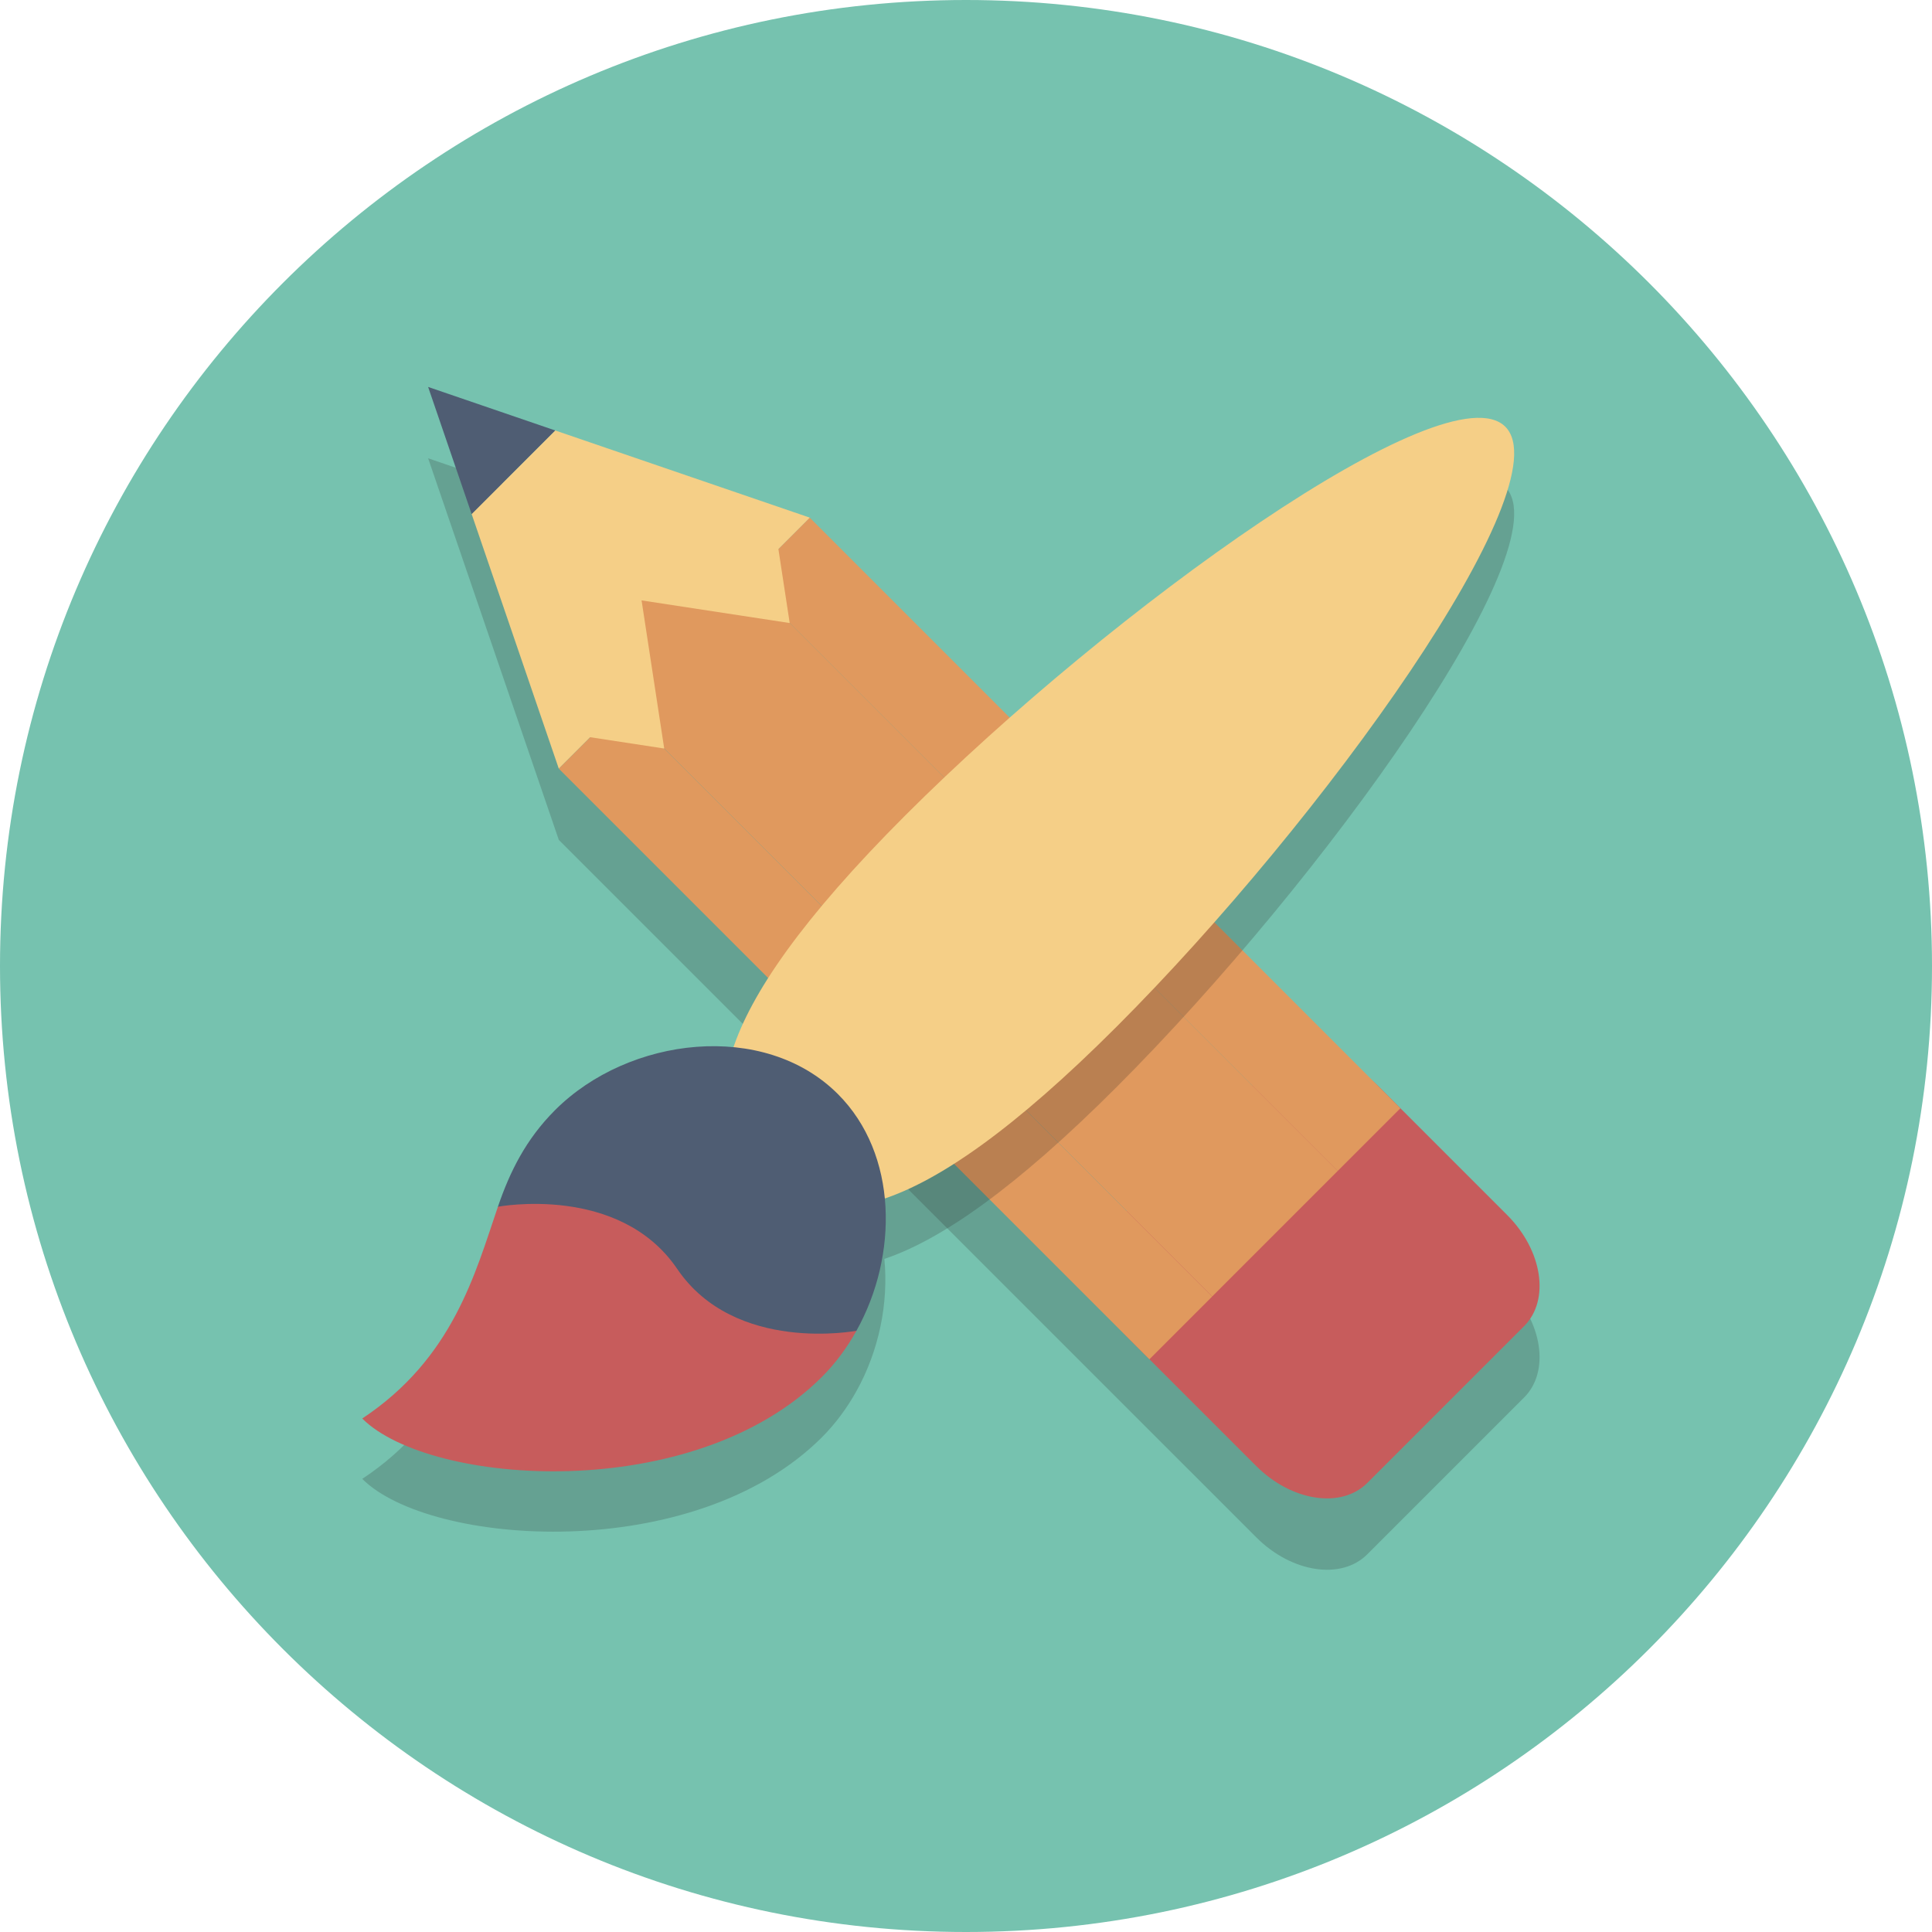
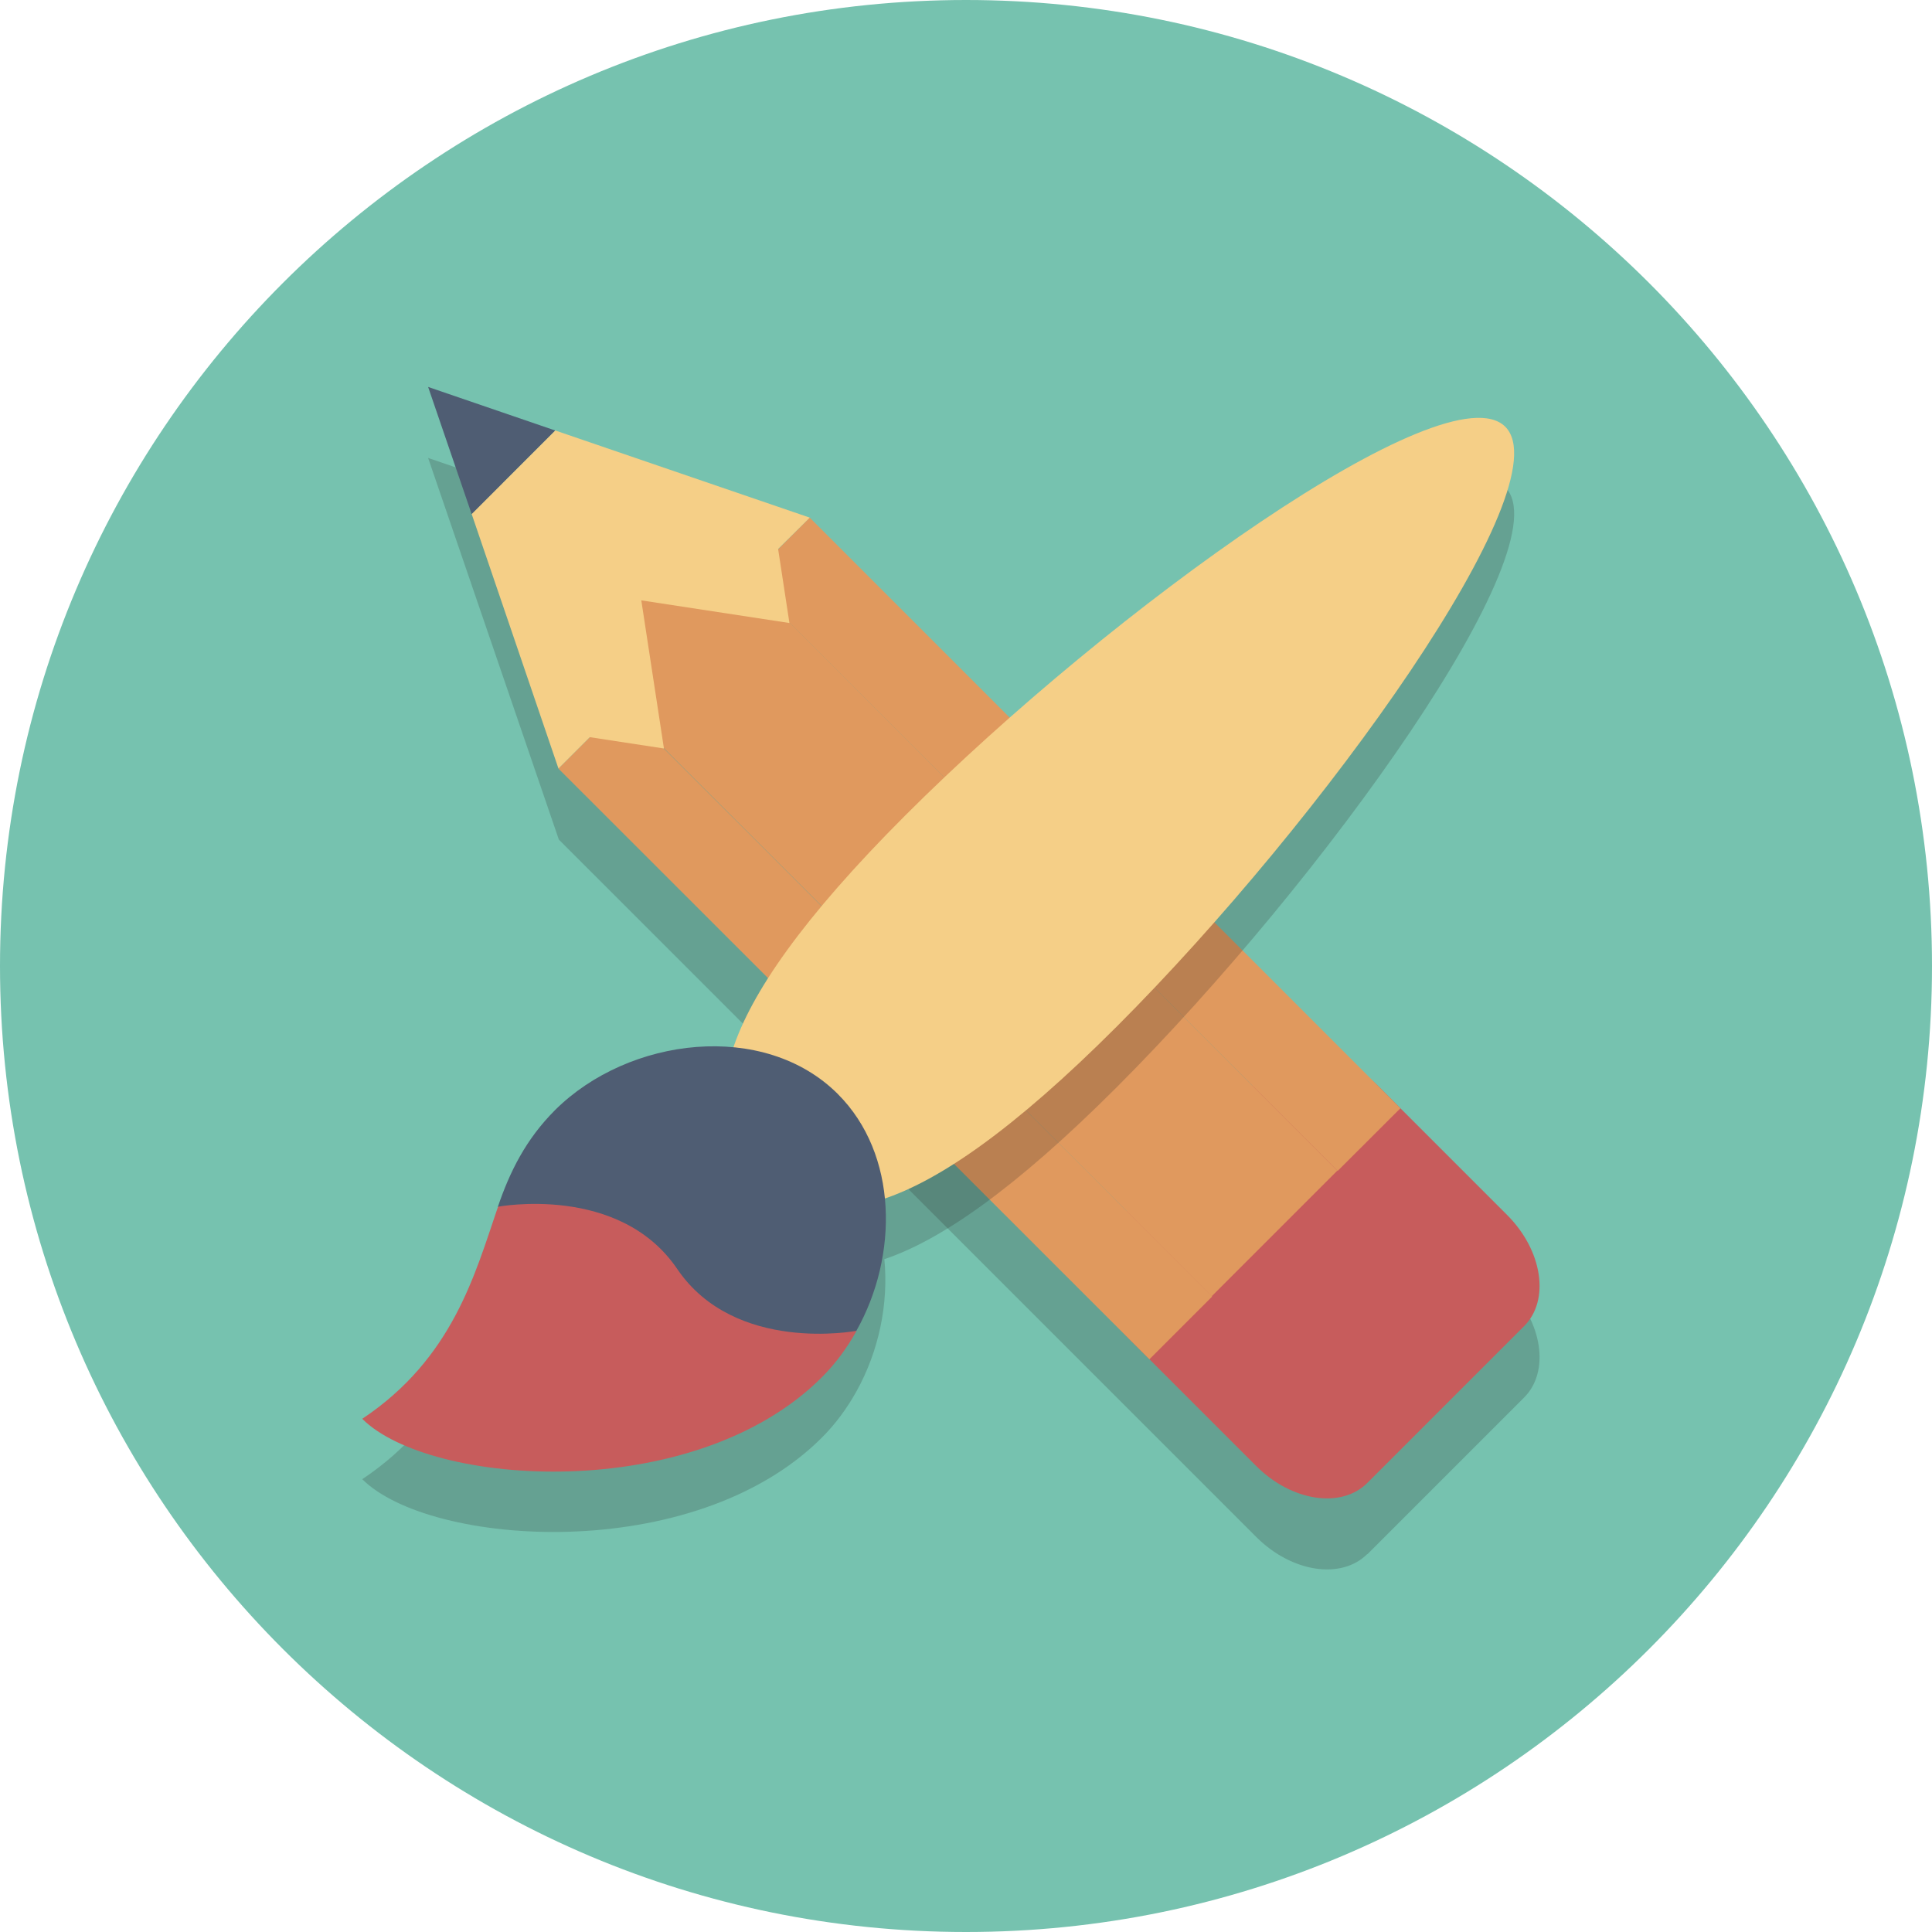
- <svg xmlns="http://www.w3.org/2000/svg" enable-background="new 0 0 64 64" height="64px" id="Layer_1" version="1.1" viewBox="0 0 64 64" width="64px" xml:space="preserve">
-   <circle cx="32" cy="32" fill="#76C2AF" r="32" />
-   <path d="M45.293,51.489l5.196-5.196c0.861-0.861,0.609-2.509-0.562-3.68l-3.536-3.535l-0.707-0.707  L26.824,19.51l-8.428-2.886l-4.214-1.443l1.443,4.214l2.886,8.428l18.86,18.86l0.707,0.707l3.536,3.535  C42.784,52.098,44.432,52.35,45.293,51.489z" fill="#231F20" opacity="0.2" />
-   <path d="M37.37,44.32c-1.172-1.172-1.423-2.819-0.562-3.68l5.196-5.196c0.861-0.861,2.509-0.609,3.68,0.562  l4.243,4.243c1.171,1.172,1.423,2.819,0.562,3.68l-5.196,5.196c-0.861,0.861-2.509,0.609-3.68-0.562L37.37,44.32z" fill="#C75C5C" />
-   <rect fill="#E0995E" height="27.671" transform="matrix(0.7071 -0.7071 0.7071 0.7071 -9.3595 33.3423)" width="2.939" x="34.098" y="14.133" />
-   <rect fill="#E0995E" height="29.671" transform="matrix(0.7071 -0.7071 0.7071 0.7071 -12.1842 31.3434)" width="5.879" x="28.804" y="15.544" />
-   <rect fill="#E0995E" height="27.671" transform="matrix(0.7071 -0.7071 0.7071 0.7071 -15.5948 30.7607)" width="2.939" x="27.863" y="20.369" />
-   <g>
-     <polygon fill="#4F5D73" points="14.182,12.818 15.625,17.032 18.396,14.261  " />
-     <polygon fill="#F5CF87" points="26.824,17.147 18.396,14.261 15.625,17.032 18.51,25.46 19.549,24.421 22.003,24.796    21.253,19.889 26.16,20.639 25.785,18.186  " />
+ <svg xmlns="http://www.w3.org/2000/svg" height="64" width="64">
+   <circle cx="32" cy="32" fill="#76c2af" r="32" />
+   <path d="M45.293 51.49l5.196-5.196c.86-.86.61-2.51-.562-3.68L26.824 19.5l-12.642-4.33 4.33 12.642 23.103 23.102c1.17 1.173 2.818 1.425 3.68.564z" fill="#231f20" opacity=".2" />
+   <path d="M37.37 44.32c-1.172-1.172-1.423-2.82-.562-3.68l5.196-5.196c.86-.86 2.51-.61 3.68.562l4.243 4.243c1.17 1.172 1.423 2.82.562 3.68l-5.196 5.196c-.86.86-2.51.61-3.68-.562L37.37 44.32z" fill="#c75c5c" />
+   <g fill="#e0995e">
+     <path d="M24.745 19.225l2.078-2.078L46.39 36.713 44.31 38.79z" />
+     <path d="M19.174 21.967L23.33 17.8 44.3 38.78l-4.157 4.157zm-.674 3.495l2.078-2.078L40.154 42.95l-2.078 2.078z" />
  </g>
-   <path d="M49.865,16.135c-1.933-1.933-13.04,6.04-19.874,12.874c-3.362,3.362-5.058,5.819-5.689,7.682  c-2.108-0.205-4.403,0.571-5.914,2.082c-0.968,0.968-1.498,2.041-1.894,3.202C15.733,44.206,15,47,12,48.99  c2.236,2.236,10.984,2.865,15.227-1.378c0.449-0.449,0.831-0.967,1.144-1.529c0.74-1.329,1.068-2.898,0.925-4.38  c1.864-0.627,4.325-2.324,7.695-5.694C43.825,29.175,51.798,18.068,49.865,16.135z" fill="#231F20" opacity="0.2" />
-   <path d="M29.991,27.009c-6.834,6.834-6.807,9.941-4.874,11.874c1.933,1.933,5.04,1.96,11.874-4.874  c6.834-6.834,14.807-17.941,12.874-19.874C47.932,12.202,36.825,20.175,29.991,27.009z" fill="#F5CF87" />
-   <g>
-     <path d="M12,46.99c2.236,2.237,10.984,2.865,15.227-1.378c0.449-0.449,0.831-0.967,1.144-1.529   c-6.637-0.198-10.145-2.408-11.877-4.108C15.733,42.206,15,45,12,46.99z" fill="#C75C5C" />
-     <path d="M27.757,36.243c-2.441-2.441-6.928-1.91-9.369,0.53c-0.968,0.968-1.498,2.041-1.894,3.202   c1.732,1.7,5.13,6.942,11.877,4.108C29.761,41.59,29.749,38.235,27.757,36.243z" fill="#4F5D73" />
-   </g>
-   <path d="M16.495,39.975c0,0,4.022-0.764,5.938,2.059c1.917,2.823,5.938,2.049,5.938,2.049l-5.205,2.875l-5.208-3.792  L16.495,39.975z" fill="#C75C5C" />
+   <path fill="#4f5d73" d="M14.182 12.818l1.443 4.214 2.77-2.77z" />
+   <path fill="#f5cf87" d="M26.824 17.147l-8.428-2.886-2.77 2.77L18.5 25.46l1.04-1.04 2.454.375-.75-4.907 4.907.75-.375-2.453z" />
+   <path d="M49.865 16.135c-1.933-1.933-13.04 6.04-19.874 12.874-3.362 3.362-5.058 5.82-5.69 7.682-2.108-.205-4.403.57-5.914 2.082-.968.968-1.498 2.04-1.894 3.202C15.733 44.206 15 47 12 49c2.236 2.236 10.984 2.865 15.227-1.378.45-.45.83-.967 1.144-1.53.74-1.33 1.068-2.898.925-4.38 1.864-.627 4.325-2.324 7.695-5.694 6.834-6.834 14.807-17.94 12.874-19.874z" fill="#231f20" opacity=".2" />
+   <path d="M29.99 27.01c-6.834 6.834-6.807 9.94-4.874 11.874s5.04 1.96 11.874-4.874 14.807-17.94 12.874-19.874-13.04 6.04-19.874 12.874z" fill="#f5cf87" />
+   <path d="M12 47c2.236 2.237 10.984 2.865 15.227-1.378.45-.45.83-.967 1.144-1.53-6.637-.198-10.145-2.408-11.877-4.108C15.733 42.206 15 45 12 47z" fill="#c75c5c" />
+   <path d="M27.757 36.243c-2.44-2.44-6.928-1.9-9.37.53-.968.968-1.498 2.04-1.894 3.202 1.732 1.7 5.13 6.942 11.877 4.108 1.4-2.493 1.378-5.848-.614-7.84z" fill="#4f5d73" />
+   <path d="M16.495 39.975s4.022-.764 5.938 2.06 5.938 2.05 5.938 2.05l-5.205 2.875-5.208-3.792-1.463-3.19z" fill="#c75c5c" />
</svg>
